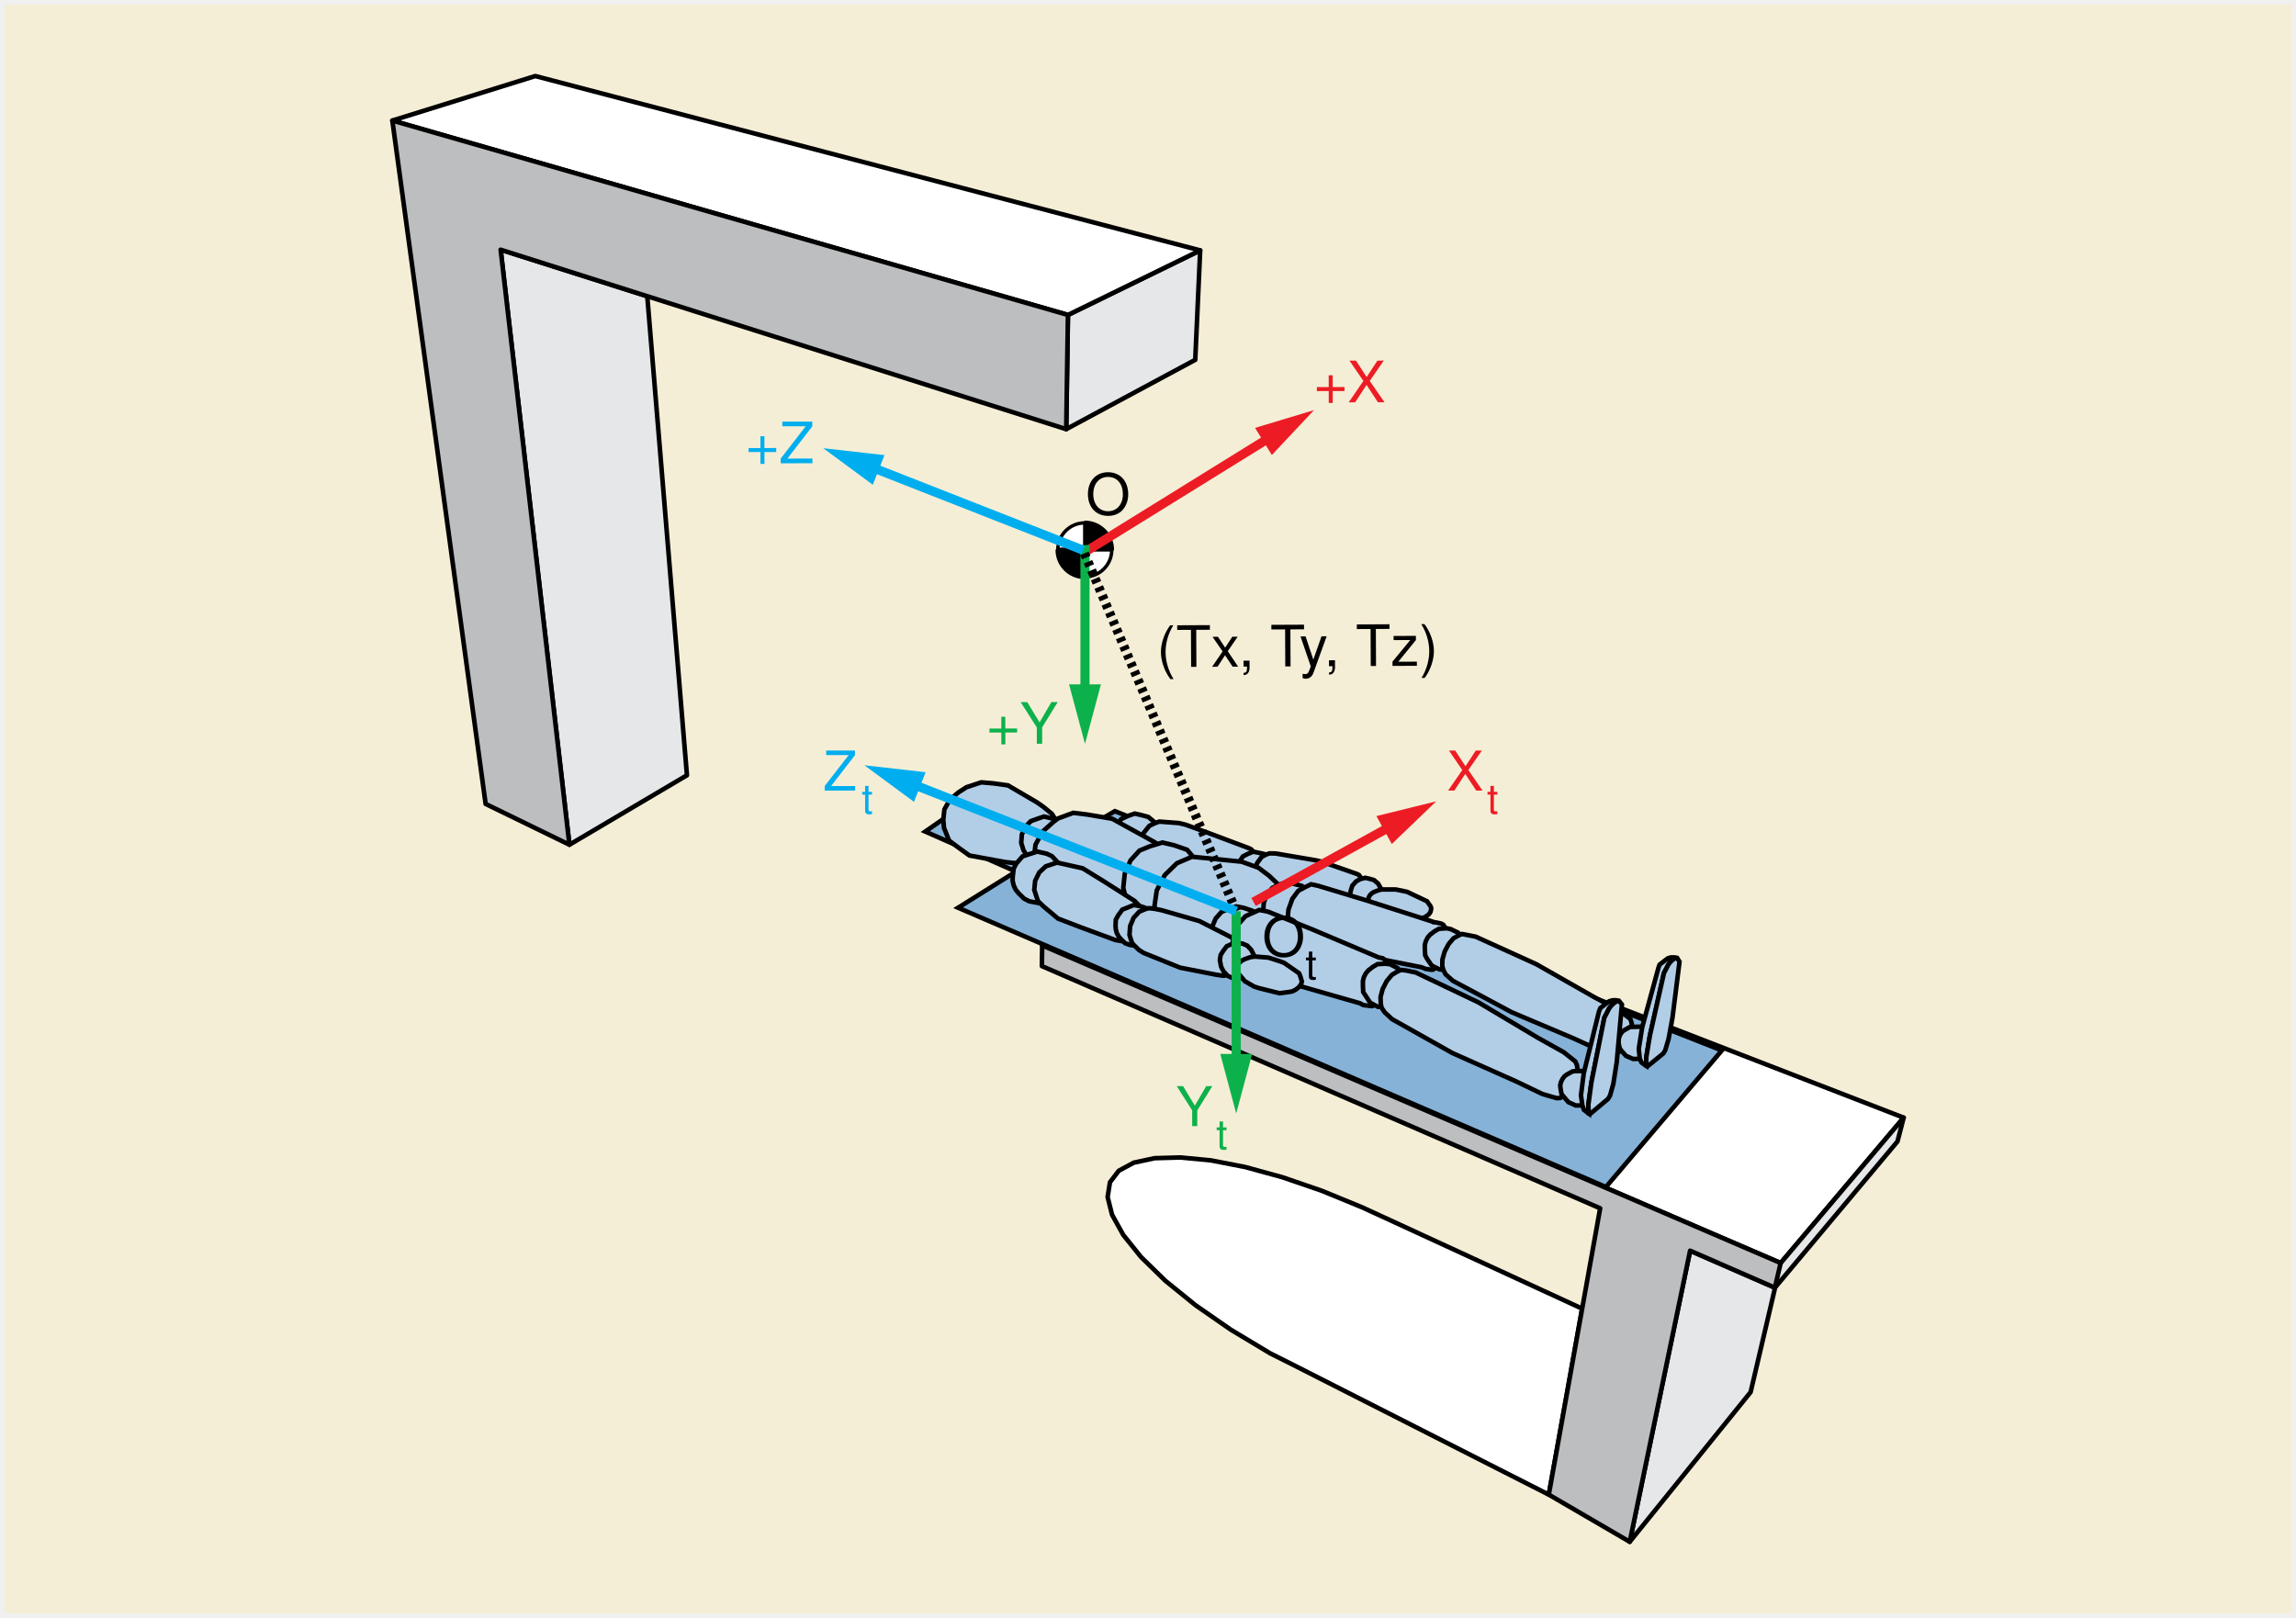
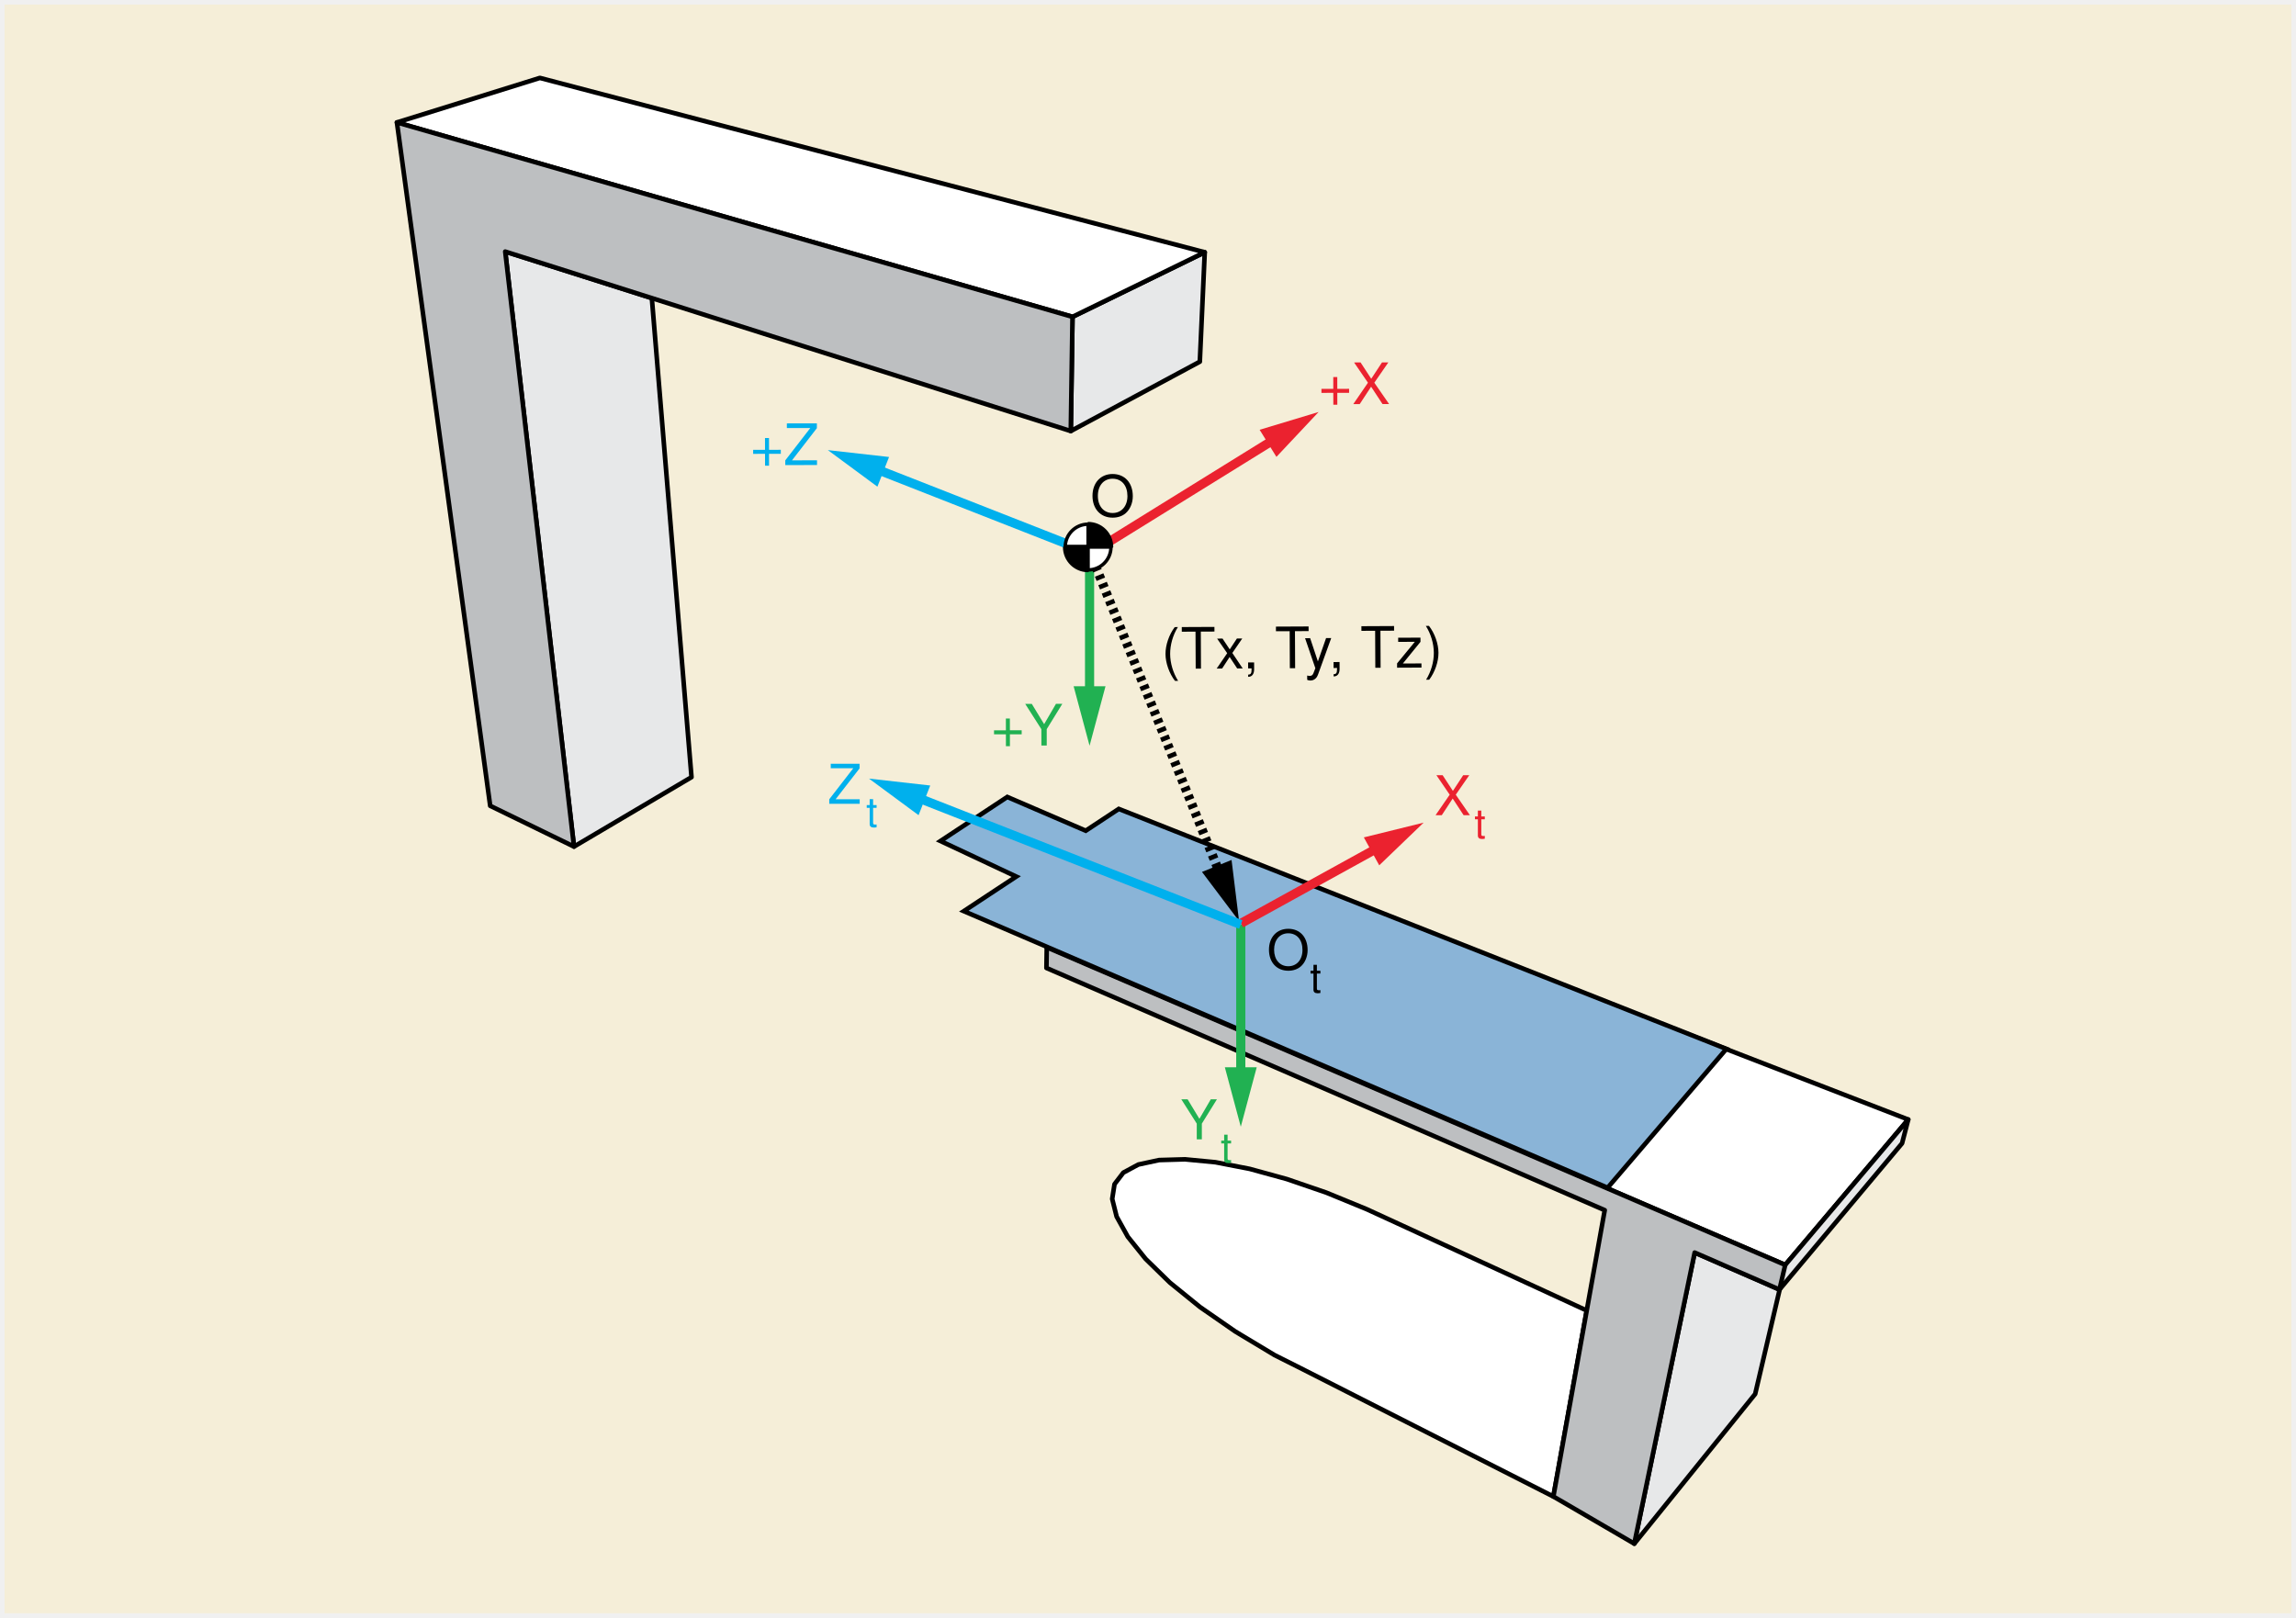
<svg xmlns="http://www.w3.org/2000/svg" version="1.1" id="Layer_1" x="0px" y="0px" width="502px" height="353.773px" viewBox="0 0 502 353.773" enable-background="new 0 0 502 353.773" xml:space="preserve">
  <defs>
    <style type="text/css">
	text {
	  font-family: Helvetica, Verdana, ArialUnicodeMS, san-serif
	}
	</style>
  </defs>
  <g>
   </g>
  <g>
-     <rect x="1" y="1" fill="#F5EED6" width="500" height="351.773" />
+     <rect x="1" y="1" fill="#F5EED8" width="500" height="351.773" />
    <g>
      <g>
-         <path stroke="#000000" stroke-miterlimit="1" d="M243.076,120.238c0.002-3.26-2.641-5.898-5.9-5.898v5.902L243.076,120.238z" />
-         <path fill="#FFFFFF" stroke="#010101" stroke-width="0.75" stroke-linecap="round" stroke-linejoin="round" stroke-miterlimit="1" d="     M237.175,114.339c-3.258,0-5.898,2.643-5.898,5.904l5.898-0.002V114.339z" />
-         <path stroke="#000000" stroke-miterlimit="1" d="M231.277,120.244c0.002,3.257,2.645,5.897,5.902,5.896l-0.004-5.898     L231.277,120.244z" />
-         <path fill="#FFFFFF" stroke="#010101" stroke-width="0.75" stroke-linecap="round" stroke-linejoin="round" stroke-miterlimit="1" d="     M237.175,120.242l0.004,5.898c3.258-0.002,5.898-2.645,5.896-5.902L237.175,120.242z" />
+         <polygon fill="#FFFFFF" stroke="#000000" stroke-linecap="round" stroke-linejoin="round" points="303.811,266.712      346.924,286.572 339.631,327.244 283.52,298.753 278.691,296.332 270.078,291.154 262.375,285.81 255.791,280.47      250.494,275.302 246.587,270.441 244.142,266.033 243.173,262.167 243.68,258.943 245.61,256.419 248.888,254.652      253.424,253.673 259.09,253.511 265.744,254.148 273.229,255.599 281.361,257.832 289.951,260.779 298.779,264.402    " />
+         <polygon fill="#FFFFFF" stroke="#000000" stroke-linecap="round" stroke-linejoin="round" points="228.863,207.144      261.893,184.681 417.219,244.81 390.326,276.597    " />
+         <polyline fill="#E7E8E9" stroke="#000000" stroke-linecap="round" stroke-linejoin="round" points="389.064,281.99      415.869,250.011 417.219,244.81 390.326,276.597    " />
+         <polygon fill="#E7E8E9" stroke="#000000" stroke-linecap="round" stroke-linejoin="round" points="389.125,281.91      383.756,304.826 357.326,337.554 370.527,273.902 389.064,281.99    " />
+         <polygon fill="#BDBFC1" stroke="#000000" stroke-linecap="round" stroke-linejoin="round" points="228.794,211.667      228.863,207.144 390.326,276.597 389.064,281.99 370.527,273.902 357.326,337.554 339.631,327.244 350.861,264.63    " />
      </g>
-       <g>
-         <polygon fill="#FFFFFF" stroke="#000000" stroke-linecap="round" stroke-linejoin="round" points="302.811,266.302      345.924,286.162 338.631,326.833 282.52,298.343 277.691,295.921 269.078,290.744 261.375,285.4 254.791,280.06 249.494,274.892      245.587,270.031 243.142,265.623 242.173,261.757 242.68,258.533 244.61,256.009 247.888,254.242 252.424,253.263      258.09,253.101 264.744,253.738 272.229,255.189 280.361,257.421 288.951,260.369 297.779,263.992    " />
-         <polygon fill="#FFFFFF" stroke="#000000" stroke-linecap="round" stroke-linejoin="round" points="227.863,206.734      260.893,184.271 416.219,244.4 389.326,276.187    " />
-         <polyline fill="#E6E7E8" stroke="#000000" stroke-linecap="round" stroke-linejoin="round" points="388.064,281.58      414.869,249.601 416.219,244.4 389.326,276.187    " />
-         <polygon fill="#E6E7E8" stroke="#000000" stroke-linecap="round" stroke-linejoin="round" points="388.125,281.5      382.756,304.416 356.326,337.144 369.527,273.492 388.064,281.58    " />
-         <polygon fill="#BCBEC0" stroke="#000000" stroke-linecap="round" stroke-linejoin="round" points="227.794,211.257      227.863,206.734 389.326,276.187 388.064,281.58 369.527,273.492 356.326,337.144 338.631,326.833 349.861,264.22    " />
-       </g>
-       <polygon fill="#86B2D8" stroke="#000000" stroke-linecap="round" points="243.75,177.379 236.211,181.814 215.197,172.875     202.3,181.839 222.133,190.587 209.482,198.494 351.115,259.57 376.461,229.703   " />
-       <g>
-         <polygon fill="#B2CEE7" stroke="#000000" points="230.5,178.767 229.975,177.947 228.135,176.441 226.758,175.473      220.37,171.734 217.107,171.287 214.542,171.074 211.31,172.141 209.546,173.277 207.666,174.867 206.481,177.002      206.243,179.244 206.396,181.021 207.511,183.816 209.423,185.246 211.957,187.076 219.678,188.494 221.492,188.691      224.054,188.898 225.16,188.656 227.563,187.72 229.606,185.859 230.912,183.439 231.232,180.916    " />
-         <polygon fill="#B2CEE7" stroke="#000000" points="253.314,181.314 252.367,179.728 251.064,178.638 249.671,178.265      248.113,177.904 246.609,178.421 245.117,179.119 244.152,180.517 243.516,181.761 243.324,183.363 243.747,185.128      244.698,186.712 245.996,187.81 247.386,188.207 248.948,188.507 250.458,188.029 251.917,187.291 252.912,185.927      253.492,184.666 253.717,183.08    " />
-         <polygon fill="#B2CEE7" stroke="#000000" points="233.417,181.968 232.648,180.791 231.441,179.488 229.875,178.933      228.236,178.554 226.753,179.064 225.359,179.574 224.167,180.794 223.423,182.488 223.281,184.308 223.761,185.88      224.494,187.093 225.746,188.357 227.296,188.947 228.939,189.265 230.431,188.798 231.804,188.257 232.968,187.025      233.701,185.347 233.863,183.546    " />
-         <polygon fill="#B2CEE7" stroke="#000000" points="274.488,187.169 274.357,186.81 273.652,185.796 273.232,185.539      264.713,182.333 259.232,180.341 257.789,179.984 253.469,179.656 252.521,180 251.332,180.572 250.992,180.951 250.099,182.08      249.525,183.613 249.383,185.244 249.703,186.636 249.835,187.166 250.662,188.183 251.347,188.982 255.281,190.941      261.102,192.064 262.4,192.316 271.268,193.925 271.748,193.919 272.836,193.294 273.104,193.066 273.973,191.871      274.557,190.283 274.738,188.609    " />
-         <polygon fill="#B2CEE7" stroke="#000000" points="255.264,187.308 254.494,185.914 252.588,184.242 250.312,182.972      243.165,179.041 237.726,178.119 234.657,177.742 231.316,178.972 230.327,179.718 227.942,181.859 226.406,184.701      226.042,187.652 226.05,188.728 227.126,191.728 229.476,193.49 233.99,196.236 242.384,197.982 245.066,198.523 247.8,198.667      249.573,198.169 252.018,197.076 254.133,194.998 255.52,192.341 255.926,189.607    " />
-         <polygon fill="#B2CEE7" stroke="#000000" points="278.137,188.722 277.361,187.515 276.316,186.72 275.41,186.521      274.027,186.236 272.846,186.714 271.738,187.285 270.994,188.429 270.568,189.394 270.436,190.664 270.793,192.035      271.566,193.238 272.607,194.042 273.713,194.289 274.896,194.507 276.084,194.054 277.172,193.458 277.938,192.335      278.33,191.361 278.48,190.097    " />
-         <polygon fill="#B2CEE7" stroke="#000000" points="297.955,192.644 297.789,192.273 297.141,191.349 296.633,191.089      288.977,188.427 287.77,188.136 278.891,186.626 277.627,186.605 276.932,186.808 275.848,187.375 274.926,188.64      274.818,188.818 274.307,190.343 274.209,191.955 274.242,192.164 274.617,193.707 275.4,194.671 275.965,195.142      277.133,195.64 285.842,197.9 287.057,198.132 295.088,198.832 295.652,198.804 296.598,198.226 296.891,197.957      297.619,196.876 298.084,195.443 298.205,193.935    " />
-         <polygon fill="#B2CEE7" stroke="#000000" points="262.924,190.097 261.367,188.001 259.562,185.824 256.695,184.83      254.137,184.236 251.387,185.076 249.146,185.994 247.183,188.136 245.912,191.074 245.593,194.191 246.291,196.847      247.738,199.031 249.671,201.095 252.504,202.195 255.078,202.609 257.848,201.902 260.023,200.876 261.906,198.71      263.148,195.824 263.512,192.759    " />
-         <polygon fill="#B2CEE7" stroke="#000000" points="232.214,190.138 231.755,189.164 231.152,188.46 229.988,187.218      228.859,186.681 226.796,186.216 224.742,186.876 223.585,187.259 222.187,188.843 221.642,189.927 221.428,191.642      221.394,192.558 221.632,193.611 222.099,194.593 222.698,195.312 223.914,196.505 225.029,197.078 227.099,197.482      228.267,197.154 230.293,196.449 231.642,194.847 232.226,193.794 232.384,192.085 232.439,191.181    " />
-         <polygon fill="#B2CEE7" stroke="#000000" points="279.682,193.828 279.523,193.458 277.479,191.503 275.137,189.746      271.477,188.429 263.383,187.619 260.621,187.347 257.564,188.658 257.297,188.785 254.67,191.349 252.918,194.697      252.416,198.125 252.492,198.371 253.367,201.271 255.432,202.919 261.699,207.414 265.379,208.792 268.533,209.031      271.58,209.076 272.014,208.914 275.158,207.292 277.912,204.363 277.967,204.259 279.73,200.773 279.775,200.685      280.406,196.943    " />
-         <polygon fill="#B2CEE7" stroke="#000000" points="249.453,198.423 248.371,197.312 248.046,196.986 241.132,192.595      236.713,189.876 232.873,189.009 231.103,188.628 229.214,189.253 228.657,189.439 227.229,190.765 226.328,192.605      226.134,194.583 226.683,196.292 226.96,197.072 228.296,198.33 231.326,200.863 236.167,202.722 243.857,205.554      245.41,205.816 245.816,205.867 247.41,205.251 248.783,203.9 248.834,203.814 249.647,202.152 249.675,202.072 249.916,200.121         " />
-         <polygon fill="#B2CEE7" stroke="#000000" points="301.928,194.3 301.312,193.21 300.408,192.443 299.395,192.154      298.494,191.953 297.352,192.253 296.473,192.767 295.678,193.669 295.383,194.568 295.146,195.63 295.359,196.82      295.977,197.908 296.881,198.679 297.891,198.98 298.791,199.154 299.938,198.875 300.801,198.337 301.613,197.453      301.885,196.546 302.133,195.492    " />
-         <polygon fill="#B2CEE7" stroke="#000000" points="287.223,197.968 286.881,196.281 286.076,195.207 284.639,193.714      282.643,193.22 281.24,192.908 279.354,193.566 278.137,194.205 277.078,195.609 276.695,196.367 276.322,197.408      276.232,198.503 276.234,199.488 276.617,201.171 277.465,202.21 278.871,203.732 280.859,204.269 282.264,204.507      284.162,203.898 285.35,203.218 286.377,201.802 286.828,201.087 287.199,200.042 287.301,198.945    " />
-         <polygon fill="#B2CEE7" stroke="#000000" points="312.816,198.24 312.014,197.091 311.5,196.837 307.623,195.009      305.146,194.498 302.18,194.5 301.506,194.63 300.354,195.078 299.932,195.335 299.545,195.726 299.275,196.171 299.174,196.582      299.385,197.335 299.545,197.867 301.439,199.279 302.096,199.576 304.369,200.466 308.977,201.123 310.941,200.74      311.418,200.628 311.951,200.275 312.273,200.05 312.564,199.738 312.771,199.384 312.852,199.062 312.918,198.626    " />
-         <polygon fill="#B2CEE7" stroke="#000000" points="316.404,203.683 316.312,203.396 315.57,202.22 315.107,201.955      313.992,201.716 313.664,201.677 313.67,201.677 313.664,201.677 313.078,201.605 313.664,201.677 298.816,196.914      288.26,193.72 286.668,193.361 285.336,194.001 283.854,194.8 282.557,196.554 281.711,198.912 281.496,201.386 281.947,203.476      282.691,204.492 283.885,205.988 294.787,208.335 310.818,211.515 311.676,211.861 312.801,212.039 313.326,212.031      314.523,211.22 314.725,211.021 315.721,209.5 316.408,207.513 316.652,205.441    " />
-         <polygon fill="#B2CEE7" stroke="#000000" points="252.467,201.599 252.262,200.773 251.847,200.025 251.452,199.47      250.47,198.535 249.46,198.197 247.919,197.898 246.875,198.314 245.388,198.908 244.454,200.203 243.958,201.128      243.899,202.472 243.962,203.203 244.174,204.035 244.593,204.789 245.031,205.312 246,206.257 247.005,206.619 248.55,206.876      249.601,206.5 251.073,205.875 251.973,204.566 252.49,203.658 252.574,202.322    " />
-         <polygon fill="#B2CEE7" stroke="#000000" points="276.072,201.925 275.086,200.562 273.852,199.169 272.004,198.546      270.301,198.207 268.541,198.779 267.072,199.417 265.799,200.845 264.986,202.777 264.803,204.816 265.279,206.55      266.213,207.951 267.502,209.296 269.332,209.972 271.045,210.236 272.814,209.724 274.26,209.041 275.5,207.601      276.299,205.687 276.504,203.664    " />
-         <polygon fill="#B2CEE7" stroke="#000000" points="271.018,207.869 270.594,206.296 269.666,205.294 269.211,204.968      262.223,201.408 253.955,199.027 252.367,198.718 251.207,198.593 250.565,198.753 249.099,199.347 247.855,200.695      247.089,202.525 246.957,204.468 247.484,206.128 247.861,206.601 249.023,207.734 250.056,208.378 258.002,211.591      265.844,213.13 267.162,213.333 267.691,213.353 269.016,212.734 269.25,212.472 270.256,211.31 270.893,209.763      271.037,208.132    " />
-         <polygon fill="#B2CEE7" stroke="#000000" points="304.086,213.017 303.707,211.068 302.732,209.843 302.307,209.537      301.412,209.357 287.068,203.296 277.287,199.373 275.332,198.978 273.221,199.919 272.279,200.369 270.709,202.158      269.697,204.572 269.455,207.115 270.023,209.269 270.568,210.382 272.041,211.939 282.195,215.046 297.299,219.367      298.098,219.785 299.545,219.98 300.043,220.005 301.561,219.175 301.732,218.986 302.986,217.416 303.826,215.357      304.1,213.208    " />
-         <polygon fill="#B2CEE7" stroke="#000000" points="320.244,206.24 319.877,205.466 318.82,203.96 317.197,203.173      316.307,202.982 314.611,203.103 313.697,203.617 312.68,204.384 312.168,204.982 311.756,205.771 311.523,206.595      311.521,207.289 311.598,208.871 312,209.628 313.033,211.14 314.646,211.951 315.543,212.093 317.236,212.005 318.133,211.464      319.178,210.732 319.684,210.128 320.094,209.335 320.334,208.513 320.355,207.822    " />
-         <polygon fill="#B2CEE7" stroke="#000000" points="356.729,223.654 356.475,222.832 354.033,220.962 348.668,218.105      335.941,210.857 322.674,204.833 321.631,204.615 319.635,204.232 318.805,204.609 317.771,205.203 316.717,206.451      315.859,208.097 315.371,209.806 315.346,211.234 315.555,212.052 316.076,213.06 317.648,214.464 330.492,221.335      344.027,227.056 349.568,229.582 352.562,230.396 353.221,230.435 353.953,230.046 354.707,229.457 355.52,228.361      356.236,226.976 356.719,225.566 356.869,224.406    " />
-         <polygon fill="#B2CEE7" stroke="#000000" points="274.176,208.917 273.559,207.685 272.686,206.775 271.734,206.371      270.498,206.142 269.451,206.365 268.217,206.921 267.52,207.822 266.881,208.832 266.711,209.955 266.957,211.259      267.016,211.451 267.359,212.136 267.574,212.486 268.438,213.4 269.385,213.822 270.625,214.019 271.676,213.826      272.895,213.246 273.613,212.365 274.223,211.341 274.412,210.226    " />
-         <polygon fill="#B2CEE7" stroke="#000000" points="284.301,213.486 284.023,212.812 280.717,210.525 279.717,210.166      277.328,209.4 274.342,209.167 273.371,209.312 272.236,209.705 271.637,209.984 271.1,210.404 270.732,210.882 270.607,211.326      270.441,212.232 270.701,212.804 272.186,214.568 274.217,215.736 275.254,216.072 279.764,217.193 281.84,216.917      282.539,216.791 283.311,216.406 284.002,215.839 284.477,215.199 284.646,214.615    " />
-         <polygon fill="#B2CEE7" stroke="#000000" points="307.205,215.779 307.135,214.066 306.672,213.312 305.588,211.705      303.922,210.853 302.898,210.736 301.174,210.832 300.164,211.427 299.184,212.179 298.635,212.826 298.207,213.664      297.988,214.517 297.996,215.666 298.053,216.931 298.992,218.371 299.609,219.285 301.268,220.158 302.295,220.224      304.016,220.164 305.01,219.539 306.02,218.83 306.561,218.171 306.988,217.337 307.219,216.484    " />
-         <polygon fill="#B2CEE7" stroke="#000000" points="344.773,232.902 344.428,232.113 341.904,230.097 336.357,227.001      323.225,219.179 309.555,212.664 307.4,212.216 306.316,212.095 305.479,212.476 304.33,213.167 303.197,214.521      302.307,216.263 301.84,218.039 301.893,219.486 302.084,220.371 302.734,221.347 304.348,222.851 317.564,230.271      331.523,236.488 337.252,239.236 340.346,240.13 341.117,240.091 341.861,239.699 342.699,239.017 343.58,237.826      344.328,236.357 344.801,234.894 344.902,233.72    " />
-         <polygon fill="#B2CEE7" stroke="#000000" points="361.609,226.865 361.336,226.38 360.221,225.156 358.646,224.505      357.982,224.525 356.391,224.568 355.098,225.294 354.717,225.582 354.334,226.095 354.021,226.726 353.846,227.353      353.842,227.849 354.119,229.187 354.418,229.664 355.514,230.894 357.084,231.564 358.818,231.535 359.35,231.492      360.662,230.783 361.033,230.482 361.41,229.962 361.723,229.33 361.904,228.701 361.92,228.205    " />
-         <g>
-           <polygon fill="#B2CEE7" stroke="#000000" points="360.736,226.458 363.805,212.802 364.803,210.88 365.225,210.337       365.834,209.779 366.391,209.494 366.711,209.496 366.047,209.347 365.324,209.361 364.688,209.537 364.262,209.845       362.85,210.937 362.611,211.611 359.051,224.63 358.307,229.322 358.516,231.474 358.906,232.363 359.922,233.054       359.951,231.154     " />
-           <polyline fill="#B2CEE7" stroke="#000000" points="365.834,209.779 365.225,210.337 364.803,210.88 363.805,212.802       360.736,226.458 359.951,231.154 359.922,233.054 360.191,233.185 363.678,230.349 364.08,229.675 364.803,227.253       365.668,222.585 367.211,210.31 366.711,209.496 366.391,209.494 365.834,209.779     " />
+       <polygon fill="#8AB4D7" stroke="#000000" stroke-linecap="round" points="244.611,176.887 237.389,181.652 220.234,174.272     205.631,183.908 222.19,191.68 210.728,199.243 351.49,259.73 377.461,229.363   " />
+       <g display="none">
+         <polygon display="inline" fill="#B4CFE6" stroke="#000000" points="231.5,179.177 230.975,178.357 229.135,176.852      227.758,175.883 221.37,172.145 218.107,171.697 215.542,171.484 212.31,172.551 210.546,173.688 208.666,175.277      207.481,177.412 207.243,179.654 207.396,181.431 208.511,184.226 210.423,185.656 212.957,187.486 220.678,188.904      222.492,189.101 225.054,189.308 226.16,189.066 228.563,188.13 230.606,186.269 231.912,183.849 232.232,181.326    " />
+         <polygon display="inline" fill="#B4CFE6" stroke="#000000" points="254.314,181.724 253.367,180.138 252.064,179.048      250.671,178.675 249.113,178.314 247.609,178.832 246.117,179.529 245.152,180.927 244.516,182.171 244.324,183.773      244.747,185.539 245.698,187.123 246.996,188.22 248.386,188.617 249.948,188.917 251.458,188.439 252.917,187.701      253.912,186.337 254.492,185.076 254.717,183.49    " />
+         <polygon display="inline" fill="#B4CFE6" stroke="#000000" points="234.417,182.378 233.648,181.201 232.441,179.898      230.875,179.343 229.236,178.964 227.753,179.474 226.359,179.984 225.167,181.205 224.423,182.898 224.281,184.718      224.761,186.291 225.494,187.503 226.746,188.767 228.296,189.357 229.939,189.675 231.431,189.208 232.804,188.667      233.968,187.435 234.701,185.757 234.863,183.957    " />
+         <polygon display="inline" fill="#B4CFE6" stroke="#000000" points="275.488,187.58 275.357,187.22 274.652,186.207      274.232,185.949 265.713,182.744 260.232,180.751 258.789,180.394 254.469,180.066 253.521,180.41 252.332,180.982      251.992,181.361 251.099,182.49 250.525,184.023 250.383,185.654 250.703,187.046 250.835,187.576 251.662,188.593      252.347,189.392 256.281,191.351 262.102,192.474 263.4,192.726 272.268,194.335 272.748,194.33 273.836,193.705      274.104,193.476 274.973,192.281 275.557,190.693 275.738,189.019    " />
+         <polygon display="inline" fill="#B4CFE6" stroke="#000000" points="256.264,187.718 255.494,186.324 253.588,184.652      251.312,183.382 244.165,179.451 238.726,178.529 235.657,178.152 232.316,179.382 231.327,180.128 228.942,182.269      227.406,185.111 227.042,188.062 227.05,189.138 228.126,192.138 230.476,193.9 234.99,196.646 243.384,198.392 246.066,198.933      248.8,199.078 250.573,198.58 253.018,197.486 255.133,195.408 256.52,192.751 256.926,190.017    " />
+         <polygon display="inline" fill="#B4CFE6" stroke="#000000" points="279.137,189.132 278.361,187.925 277.316,187.13      276.41,186.931 275.027,186.646 273.846,187.125 272.738,187.695 271.994,188.839 271.568,189.804 271.436,191.074      271.793,192.445 272.566,193.648 273.607,194.453 274.713,194.699 275.896,194.917 277.084,194.464 278.172,193.869      278.938,192.746 279.33,191.771 279.48,190.507    " />
+         <polygon display="inline" fill="#B4CFE6" stroke="#000000" points="298.955,193.054 298.789,192.683 298.141,191.759      297.633,191.5 289.977,188.837 288.77,188.546 279.891,187.037 278.627,187.015 277.932,187.218 276.848,187.785 275.926,189.05      275.818,189.228 275.307,190.753 275.209,192.365 275.242,192.574 275.617,194.117 276.4,195.082 276.965,195.552      278.133,196.05 286.842,198.31 288.057,198.542 296.088,199.242 296.652,199.214 297.598,198.636 297.891,198.367      298.619,197.287 299.084,195.853 299.205,194.345    " />
+         <polygon display="inline" fill="#B4CFE6" stroke="#000000" points="263.924,190.507 262.367,188.412 260.562,186.234      257.695,185.24 255.137,184.646 252.387,185.486 250.146,186.404 248.183,188.546 246.912,191.484 246.593,194.601      247.291,197.257 248.738,199.441 250.671,201.505 253.504,202.605 256.078,203.019 258.848,202.312 261.023,201.287      262.906,199.121 264.148,196.234 264.512,193.169    " />
+         <polygon display="inline" fill="#B4CFE6" stroke="#000000" points="233.214,190.548 232.755,189.574 232.152,188.871      230.988,187.628 229.859,187.091 227.796,186.626 225.742,187.287 224.585,187.669 223.187,189.253 222.642,190.337      222.428,192.052 222.394,192.968 222.632,194.021 223.099,195.003 223.698,195.722 224.914,196.916 226.029,197.488      228.099,197.892 229.267,197.564 231.293,196.859 232.642,195.257 233.226,194.205 233.384,192.496 233.439,191.591    " />
+         <polygon display="inline" fill="#B4CFE6" stroke="#000000" points="280.682,194.238 280.523,193.869 278.479,191.914      276.137,190.156 272.477,188.839 264.383,188.029 261.621,187.757 258.564,189.068 258.297,189.195 255.67,191.759      253.918,195.107 253.416,198.535 253.492,198.781 254.367,201.681 256.432,203.33 262.699,207.824 266.379,209.203      269.533,209.441 272.58,209.486 273.014,209.324 276.158,207.703 278.912,204.773 278.967,204.669 280.73,201.183      280.775,201.095 281.406,197.353    " />
+         <polygon display="inline" fill="#B4CFE6" stroke="#000000" points="250.453,198.833 249.371,197.722 249.046,197.396      242.132,193.005 237.713,190.287 233.873,189.419 232.103,189.039 230.214,189.664 229.657,189.849 228.229,191.175      227.328,193.015 227.134,194.994 227.683,196.703 227.96,197.482 229.296,198.74 232.326,201.273 237.167,203.132      244.857,205.964 246.41,206.226 246.816,206.277 248.41,205.662 249.783,204.31 249.834,204.224 250.647,202.562      250.675,202.482 250.916,200.531    " />
+         <polygon display="inline" fill="#B4CFE6" stroke="#000000" points="302.928,194.71 302.312,193.621 301.408,192.853      300.395,192.564 299.494,192.363 298.352,192.664 297.473,193.177 296.678,194.08 296.383,194.978 296.146,196.041      296.359,197.23 296.977,198.318 297.881,199.089 298.891,199.39 299.791,199.564 300.938,199.285 301.801,198.748      302.613,197.863 302.885,196.957 303.133,195.902    " />
+         <polygon display="inline" fill="#B4CFE6" stroke="#000000" points="288.223,198.378 287.881,196.691 287.076,195.617      285.639,194.125 283.643,193.63 282.24,193.318 280.354,193.976 279.137,194.615 278.078,196.019 277.695,196.777      277.322,197.818 277.232,198.914 277.234,199.898 277.617,201.582 278.465,202.621 279.871,204.142 281.859,204.679      283.264,204.917 285.162,204.308 286.35,203.628 287.377,202.212 287.828,201.498 288.199,200.453 288.301,199.355    " />
+         <polygon display="inline" fill="#B4CFE6" stroke="#000000" points="313.816,198.65 313.014,197.501 312.5,197.248      308.623,195.419 306.146,194.908 303.18,194.91 302.506,195.041 301.354,195.488 300.932,195.746 300.545,196.136      300.275,196.582 300.174,196.992 300.385,197.746 300.545,198.277 302.439,199.689 303.096,199.986 305.369,200.876      309.977,201.533 311.941,201.15 312.418,201.039 312.951,200.685 313.273,200.46 313.564,200.148 313.771,199.794      313.852,199.472 313.918,199.037    " />
+         <polygon display="inline" fill="#B4CFE6" stroke="#000000" points="317.404,204.093 317.312,203.806 316.57,202.63      316.107,202.365 314.992,202.126 314.664,202.087 314.67,202.087 314.664,202.087 314.078,202.015 314.664,202.087      299.816,197.324 289.26,194.13 287.668,193.771 286.336,194.412 284.854,195.21 283.557,196.964 282.711,199.322      282.496,201.796 282.947,203.886 283.691,204.902 284.885,206.398 295.787,208.746 311.818,211.925 312.676,212.271      313.801,212.449 314.326,212.441 315.523,211.63 315.725,211.431 316.721,209.91 317.408,207.923 317.652,205.851    " />
+         <polygon display="inline" fill="#B4CFE6" stroke="#000000" points="253.467,202.009 253.262,201.183 252.847,200.435      252.452,199.88 251.47,198.945 250.46,198.607 248.919,198.308 247.875,198.724 246.388,199.318 245.454,200.613      244.958,201.539 244.899,202.882 244.962,203.613 245.174,204.445 245.593,205.199 246.031,205.722 247,206.667 248.005,207.029      249.55,207.287 250.601,206.91 252.073,206.285 252.973,204.976 253.49,204.068 253.574,202.732    " />
+         <polygon display="inline" fill="#B4CFE6" stroke="#000000" points="277.072,202.335 276.086,200.972 274.852,199.58      273.004,198.957 271.301,198.617 269.541,199.189 268.072,199.828 266.799,201.255 265.986,203.187 265.803,205.226      266.279,206.96 267.213,208.361 268.502,209.707 270.332,210.382 272.045,210.646 273.814,210.134 275.26,209.451 276.5,208.011      277.299,206.097 277.504,204.074    " />
+         <polygon display="inline" fill="#B4CFE6" stroke="#000000" points="272.018,208.279 271.594,206.707 270.666,205.705      270.211,205.378 263.223,201.818 254.955,199.437 253.367,199.128 252.207,199.003 251.565,199.164 250.099,199.757      248.855,201.105 248.089,202.935 247.957,204.878 248.484,206.539 248.861,207.011 250.023,208.144 251.056,208.789      259.002,212.001 266.844,213.541 268.162,213.744 268.691,213.763 270.016,213.144 270.25,212.882 271.256,211.72      271.893,210.173 272.037,208.542    " />
+         <polygon display="inline" fill="#B4CFE6" stroke="#000000" points="305.086,213.427 304.707,211.478 303.732,210.253      303.307,209.947 302.412,209.767 288.068,203.707 278.287,199.783 276.332,199.388 274.221,200.33 273.279,200.779      271.709,202.568 270.697,204.982 270.455,207.525 271.023,209.679 271.568,210.792 273.041,212.349 283.195,215.457      298.299,219.777 299.098,220.195 300.545,220.39 301.043,220.416 302.561,219.585 302.732,219.396 303.986,217.826      304.826,215.767 305.1,213.619    " />
+         <polygon display="inline" fill="#B4CFE6" stroke="#000000" points="321.244,206.65 320.877,205.876 319.82,204.371      318.197,203.583 317.307,203.392 315.611,203.513 314.697,204.027 313.68,204.794 313.168,205.392 312.756,206.181      312.523,207.005 312.521,207.699 312.598,209.281 313,210.039 314.033,211.55 315.646,212.361 316.543,212.503 318.236,212.416      319.133,211.875 320.178,211.142 320.684,210.539 321.094,209.746 321.334,208.923 321.355,208.232    " />
+         <polygon display="inline" fill="#B4CFE6" stroke="#000000" points="357.729,224.064 357.475,223.242 355.033,221.373      349.668,218.515 336.941,211.267 323.674,205.244 322.631,205.025 320.635,204.642 319.805,205.019 318.771,205.613      317.717,206.861 316.859,208.507 316.371,210.216 316.346,211.644 316.555,212.462 317.076,213.47 318.648,214.875      331.492,221.746 345.027,227.466 350.568,229.992 353.562,230.806 354.221,230.845 354.953,230.457 355.707,229.867      356.52,228.771 357.236,227.386 357.719,225.976 357.869,224.816    " />
+         <polygon display="inline" fill="#B4CFE6" stroke="#000000" points="275.176,209.328 274.559,208.095 273.686,207.185      272.734,206.781 271.498,206.552 270.451,206.775 269.217,207.332 268.52,208.232 267.881,209.242 267.711,210.365      267.957,211.669 268.016,211.861 268.359,212.546 268.574,212.896 269.438,213.81 270.385,214.232 271.625,214.429      272.676,214.236 273.895,213.656 274.613,212.775 275.223,211.751 275.412,210.636    " />
+         <polygon display="inline" fill="#B4CFE6" stroke="#000000" points="285.301,213.896 285.023,213.222 281.717,210.935      280.717,210.576 278.328,209.81 275.342,209.578 274.371,209.722 273.236,210.115 272.637,210.394 272.1,210.814      271.732,211.292 271.607,211.736 271.441,212.642 271.701,213.214 273.186,214.978 275.217,216.146 276.254,216.482      280.764,217.603 282.84,217.328 283.539,217.201 284.311,216.816 285.002,216.25 285.477,215.609 285.646,215.025    " />
+         <polygon display="inline" fill="#B4CFE6" stroke="#000000" points="308.205,216.189 308.135,214.476 307.672,213.722      306.588,212.115 304.922,211.263 303.898,211.146 302.174,211.242 301.164,211.837 300.184,212.589 299.635,213.236      299.207,214.074 298.988,214.927 298.996,216.076 299.053,217.341 299.992,218.781 300.609,219.695 302.268,220.568      303.295,220.634 305.016,220.574 306.01,219.949 307.02,219.24 307.561,218.582 307.988,217.748 308.219,216.894    " />
+         <polygon display="inline" fill="#B4CFE6" stroke="#000000" points="345.773,233.312 345.428,232.523 342.904,230.507      337.357,227.412 324.225,219.589 310.555,213.074 308.4,212.626 307.316,212.505 306.479,212.886 305.33,213.578      304.197,214.931 303.307,216.673 302.84,218.449 302.893,219.896 303.084,220.781 303.734,221.757 305.348,223.261      318.564,230.681 332.523,236.898 338.252,239.646 341.346,240.541 342.117,240.501 342.861,240.109 343.699,239.427      344.58,238.236 345.328,236.767 345.801,235.304 345.902,234.13    " />
+         <polygon display="inline" fill="#B4CFE6" stroke="#000000" points="362.609,227.275 362.336,226.791 361.221,225.566      359.646,224.916 358.982,224.935 357.391,224.978 356.098,225.705 355.717,225.992 355.334,226.505 355.021,227.136      354.846,227.763 354.842,228.259 355.119,229.597 355.418,230.074 356.514,231.304 358.084,231.974 359.818,231.945      360.35,231.902 361.662,231.193 362.033,230.892 362.41,230.373 362.723,229.74 362.904,229.111 362.92,228.615    " />
+         <g display="inline">
+           <polygon fill="#B4CFE6" stroke="#000000" points="361.736,226.869 364.805,213.212 365.803,211.291 366.225,210.748       366.834,210.189 367.391,209.904 367.711,209.906 367.047,209.757 366.324,209.771 365.688,209.947 365.262,210.255       363.85,211.347 363.611,212.021 360.051,225.041 359.307,229.732 359.516,231.884 359.906,232.773 360.922,233.464       360.951,231.564     " />
+           <polyline fill="#B4CFE6" stroke="#000000" points="366.834,210.189 366.225,210.748 365.803,211.291 364.805,213.212       361.736,226.869 360.951,231.564 360.922,233.464 361.191,233.595 364.678,230.759 365.08,230.085 365.803,227.664       366.668,222.996 368.211,210.72 367.711,209.906 367.391,209.904 366.834,210.189     " />
        </g>
-         <polygon fill="#B2CEE7" stroke="#000000" points="349.604,238.156 349.326,236.689 348.979,236.232 347.828,234.906      346.201,234.193 344.416,234.222 343.791,234.298 342.477,235.031 342.051,235.365 341.633,235.923 341.303,236.599      341.135,237.25 341.154,237.753 341.402,239.22 341.775,239.664 342.904,240.998 344.527,241.736 346.326,241.722      346.943,241.617 348.281,240.9 348.697,240.554 349.111,239.986 349.436,239.312 349.613,238.66    " />
-         <g>
-           <polygon fill="#B2CEE7" stroke="#000000" points="347.939,236.73 350.77,222.56 351.836,220.498 352.297,219.9 352.979,219.265       353.615,218.912 353.988,218.876 353.289,218.714 352.518,218.744 351.822,218.958 351.342,219.316 349.904,220.435       349.594,221.212 346.279,234.669 345.664,239.496 345.969,241.699 346.322,242.703 347.357,243.476 347.281,241.558     " />
-           <polyline fill="#B2CEE7" stroke="#000000" points="352.979,219.265 352.297,219.9 351.836,220.498 350.77,222.56       347.939,236.73 347.281,241.558 347.357,243.476 347.68,243.572 351.588,240.292 352.02,239.568 352.732,237.044       353.486,232.238 354.617,219.646 353.988,218.876 353.615,218.912 352.979,219.265     " />
+         <polygon display="inline" fill="#B4CFE6" stroke="#000000" points="350.604,238.566 350.326,237.099 349.979,236.642      348.828,235.316 347.201,234.603 345.416,234.632 344.791,234.708 343.477,235.441 343.051,235.775 342.633,236.333      342.303,237.009 342.135,237.66 342.154,238.164 342.402,239.63 342.775,240.074 343.904,241.408 345.527,242.146      347.326,242.132 347.943,242.027 349.281,241.31 349.697,240.964 350.111,240.396 350.436,239.722 350.613,239.07    " />
+         <g display="inline">
+           <polygon fill="#B4CFE6" stroke="#000000" points="348.939,237.14 351.77,222.97 352.836,220.908 353.297,220.31       353.979,219.675 354.615,219.322 354.988,219.287 354.289,219.125 353.518,219.154 352.822,219.369 352.342,219.726       350.904,220.845 350.594,221.623 347.279,235.08 346.664,239.906 346.969,242.109 347.322,243.113 348.357,243.886       348.281,241.968     " />
+           <polyline fill="#B4CFE6" stroke="#000000" points="353.979,219.675 353.297,220.31 352.836,220.908 351.77,222.97       348.939,237.14 348.281,241.968 348.357,243.886 348.68,243.982 352.588,240.703 353.02,239.978 353.732,237.455       354.486,232.648 355.617,220.056 354.988,219.287 354.615,219.322 353.979,219.675     " />
        </g>
      </g>
      <g>
-         <polygon fill="#E6E7E8" stroke="#000000" stroke-linecap="round" stroke-linejoin="round" points="141.519,64.781      150.193,169.531 124.499,184.716 109.461,54.605    " />
-         <polygon fill="#E6E7E8" stroke="#000000" stroke-linecap="round" stroke-linejoin="round" points="233.494,68.869      262.408,54.751 261.33,78.683 233.117,93.848    " />
-         <polygon fill="#FFFFFF" stroke="#000000" stroke-linecap="round" stroke-linejoin="round" points="233.494,68.869 85.782,26.362      117.039,16.628 262.408,54.751    " />
-         <polygon fill="#BCBEC0" stroke="#000000" stroke-linecap="round" stroke-linejoin="round" points="233.494,68.869 85.782,26.362      106.177,175.799 124.499,184.716 109.461,54.605 233.117,93.848    " />
+         <polygon fill="#E7E8E9" stroke="#000000" stroke-linecap="round" stroke-linejoin="round" points="142.519,65.191      151.193,169.941 125.499,185.126 110.461,55.015    " />
+         <polygon fill="#E7E8E9" stroke="#000000" stroke-linecap="round" stroke-linejoin="round" points="234.494,69.279      263.408,55.162 262.33,79.093 234.117,94.258    " />
+         <polygon fill="#FFFFFF" stroke="#000000" stroke-linecap="round" stroke-linejoin="round" points="234.494,69.279 86.782,26.772      118.039,17.039 263.408,55.162    " />
+         <polygon fill="#BDBFC1" stroke="#000000" stroke-linecap="round" stroke-linejoin="round" points="234.494,69.279 86.782,26.772      107.177,176.209 125.499,185.126 110.461,55.015 234.117,94.258    " />
      </g>
      <g>
        <g>
-           <line fill="none" stroke="#ED1C24" stroke-width="2" x1="237.234" y1="120.7" x2="278.264" y2="95.279" />
+           <line fill="none" stroke="#EB222F" stroke-width="2" x1="238.234" y1="121.11" x2="279.264" y2="95.689" />
          <g>
-             <polygon fill="#ED1C24" points="278.078,99.495 287.301,89.68 274.406,93.567      " />
+             <polygon fill="#EB222F" points="279.078,99.905 288.301,90.09 275.406,93.978      " />
          </g>
        </g>
      </g>
      <g>
-         <path fill="none" stroke="#0DB14B" d="M158.815,117.236" />
+         <path fill="none" stroke="#21B152" d="M159.815,117.646" />
      </g>
      <g>
        <g>
-           <line fill="none" stroke="#0DB14B" stroke-width="2" x1="237.225" y1="119.194" x2="237.225" y2="152.029" />
+           <line fill="none" stroke="#21B152" stroke-width="2" x1="238.225" y1="119.604" x2="238.225" y2="152.439" />
          <g>
-             <polygon fill="#0DB14B" points="233.738,149.651 237.224,162.66 240.711,149.651      " />
+             <polygon fill="#21B152" points="234.738,150.061 238.224,163.07 241.711,150.062      " />
          </g>
        </g>
      </g>
-       <text transform="matrix(1 0 0 1 316.3535 172.873)">
-         <tspan x="0" y="0" fill="#ED1C24" font-size="12">X</tspan>
-         <tspan x="8.752" y="5" fill="#ED1C24" font-size="9">t</tspan>
+       <text transform="matrix(1 0 0 1 180.9668 175.7607)">
+         <tspan x="0" y="0" fill="#00B0ED" font-size="12">Z</tspan>
+         <tspan x="8.415" y="5" fill="#00B0ED" font-size="9">t</tspan>
      </text>
-       <text transform="matrix(1 0 0 1 179.9668 172.8716)">
-         <tspan x="0" y="0" fill="#00AEEF" font-size="12">Z</tspan>
-         <tspan x="8.415" y="5" fill="#00AEEF" font-size="9">t</tspan>
-       </text>
-       <text transform="matrix(1 0 0 1 257.1309 246.2505)">
-         <tspan x="0" y="0" fill="#0DB14B" font-size="12">Y</tspan>
-         <tspan x="8.752" y="5" fill="#0DB14B" font-size="9">t</tspan>
+       <text transform="matrix(1 0 0 1 258.1309 249.1401)">
+         <tspan x="0" y="0" fill="#21B152" font-size="12">Y</tspan>
+         <tspan x="8.752" y="5" fill="#21B152" font-size="9">t</tspan>
      </text>
      <g>
        <g>
-           <line fill="none" stroke="#00AEEF" stroke-width="2" x1="236.808" y1="120.31" x2="189.896" y2="101.897" />
+           <line fill="none" stroke="#00B0ED" stroke-width="2" x1="237.808" y1="120.72" x2="190.896" y2="102.308" />
          <g>
-             <polygon fill="#00AEEF" points="193.383,99.521 180,98.013 190.836,106.011      " />
+             <polygon fill="#00B0ED" points="194.383,99.931 181,98.423 191.836,106.421      " />
          </g>
        </g>
      </g>
-       <text transform="matrix(1 0 0 1 275.9941 209.103)">
+       <text transform="matrix(1 0 0 1 276.9941 211.9917)">
        <tspan x="0" y="0" font-size="12">O</tspan>
        <tspan x="9.418" y="5" font-size="9">t</tspan>
      </text>
      <g>
        <g>
-           <line fill="none" stroke="#0DB14B" stroke-width="2" x1="270.287" y1="199.257" x2="270.287" y2="232.847" />
+           <line fill="none" stroke="#21B152" stroke-width="2" x1="271.287" y1="202.167" x2="271.287" y2="235.757" />
          <g>
-             <polygon fill="#0DB14B" points="266.801,230.469 270.287,243.478 273.773,230.469      " />
+             <polygon fill="#21B152" points="267.801,233.379 271.287,246.388 274.773,233.379      " />
          </g>
        </g>
      </g>
      <g>
        <g>
-           <line fill="none" stroke="#ED1C24" stroke-width="2" x1="274.08" y1="197.246" x2="304.706" y2="180.36" />
+           <line fill="none" stroke="#EB222F" stroke-width="2" x1="271.33" y1="201.906" x2="301.956" y2="185.019" />
          <g>
-             <polygon fill="#ED1C24" points="304.307,184.561 314.016,175.227 300.94,178.455      " />
+             <polygon fill="#EB222F" points="301.557,189.22 311.266,179.886 298.19,183.115      " />
          </g>
        </g>
      </g>
-       <text transform="matrix(1 -0.0019 0.0019 1 163.0513 101.3247)" fill="#00AEEF" font-size="12.5">+Z</text>
-       <text transform="matrix(1 -0.0019 0.0019 1 287.3008 87.9917)" fill="#ED1C24" font-size="12.5">+X</text>
-       <text transform="matrix(1 -0.0019 0.0019 1 215.7178 162.6582)" fill="#0DB14B" font-size="12.5">+Y</text>
-       <text transform="matrix(1 -0.0048 0.0048 1 252.9355 145.8618)" font-size="12.5">(Tx, Ty, Tz)</text>
+       <text transform="matrix(1 -0.0019 0.0019 1 164.0513 101.7139)" fill="#00B0ED" font-size="12.5">+Z</text>
+       <text transform="matrix(1 -0.0019 0.0019 1 288.3008 88.3809)" fill="#EB222F" font-size="12.5">+X</text>
+       <text transform="matrix(1 -0.0019 0.0019 1 216.7178 163.0474)" fill="#21B152" font-size="12.5">+Y</text>
+       <text transform="matrix(1 -0.0048 0.0048 1 253.9355 146.251)" font-size="12.5">(Tx, Ty, Tz)</text>
      <g>
-         <text transform="matrix(1 -3.400000e-04 3.400000e-04 1 237.397 112.5283)" font-size="12.5">O</text>
+         <text transform="matrix(1 -3.400000e-04 3.400000e-04 1 238.397 112.9175)" font-size="12.5">O</text>
      </g>
-       <line fill="none" stroke="#000000" stroke-width="2" stroke-dasharray="1" x1="270.287" y1="199.257" x2="236.808" y2="120.31" />
      <g>
        <g>
-           <line fill="none" stroke="#00AEEF" stroke-width="2" x1="270.287" y1="199.257" x2="198.897" y2="171.231" />
+           <line fill="none" stroke="#000000" stroke-width="2" stroke-dasharray="1,1" x1="266.928" y1="191.561" x2="237.933" y2="119.845" />
          <g>
-             <polygon fill="#00AEEF" points="202.385,168.855 189.001,167.347 199.837,175.346      " />
+             <polygon points="269.269,188.05 270.912,201.417 262.804,190.664      " />
          </g>
        </g>
+       </g>
+       <g>
+         <g>
+           <line fill="none" stroke="#00B0ED" stroke-width="2" x1="271.287" y1="202.167" x2="199.897" y2="174.142" />
+           <g>
+             <polygon fill="#00B0ED" points="203.385,171.766 190.001,170.257 200.837,178.255      " />
+           </g>
+         </g>
+       </g>
+       <text transform="matrix(1 0 0 1 313.6035 178.2622)">
+         <tspan x="0" y="0" fill="#EB222F" font-size="12">X</tspan>
+         <tspan x="8.752" y="5" fill="#EB222F" font-size="9">t</tspan>
+       </text>
+       <g>
+         <path stroke="#000000" stroke-miterlimit="1" d="M242.902,119.624c0.002-2.763-2.238-4.999-5.001-4.999v5.003L242.902,119.624z" />
+         <path fill="#FFFFFF" stroke="#010101" stroke-width="0.75" stroke-linecap="round" stroke-linejoin="round" stroke-miterlimit="1" d="     M237.901,114.625c-2.761,0-4.999,2.24-4.999,5.004l4.999-0.001V114.625z" />
+         <path stroke="#000000" stroke-miterlimit="1" d="M232.902,119.628c0.002,2.761,2.241,4.999,5.002,4.998l-0.003-4.999     L232.902,119.628z" />
+         <path fill="#FFFFFF" stroke="#010101" stroke-width="0.75" stroke-linecap="round" stroke-linejoin="round" stroke-miterlimit="1" d="     M237.901,119.627l0.003,4.999c2.761-0.002,5-2.242,4.998-5.003L237.901,119.627z" />
      </g>
    </g>
  </g>
</svg>
